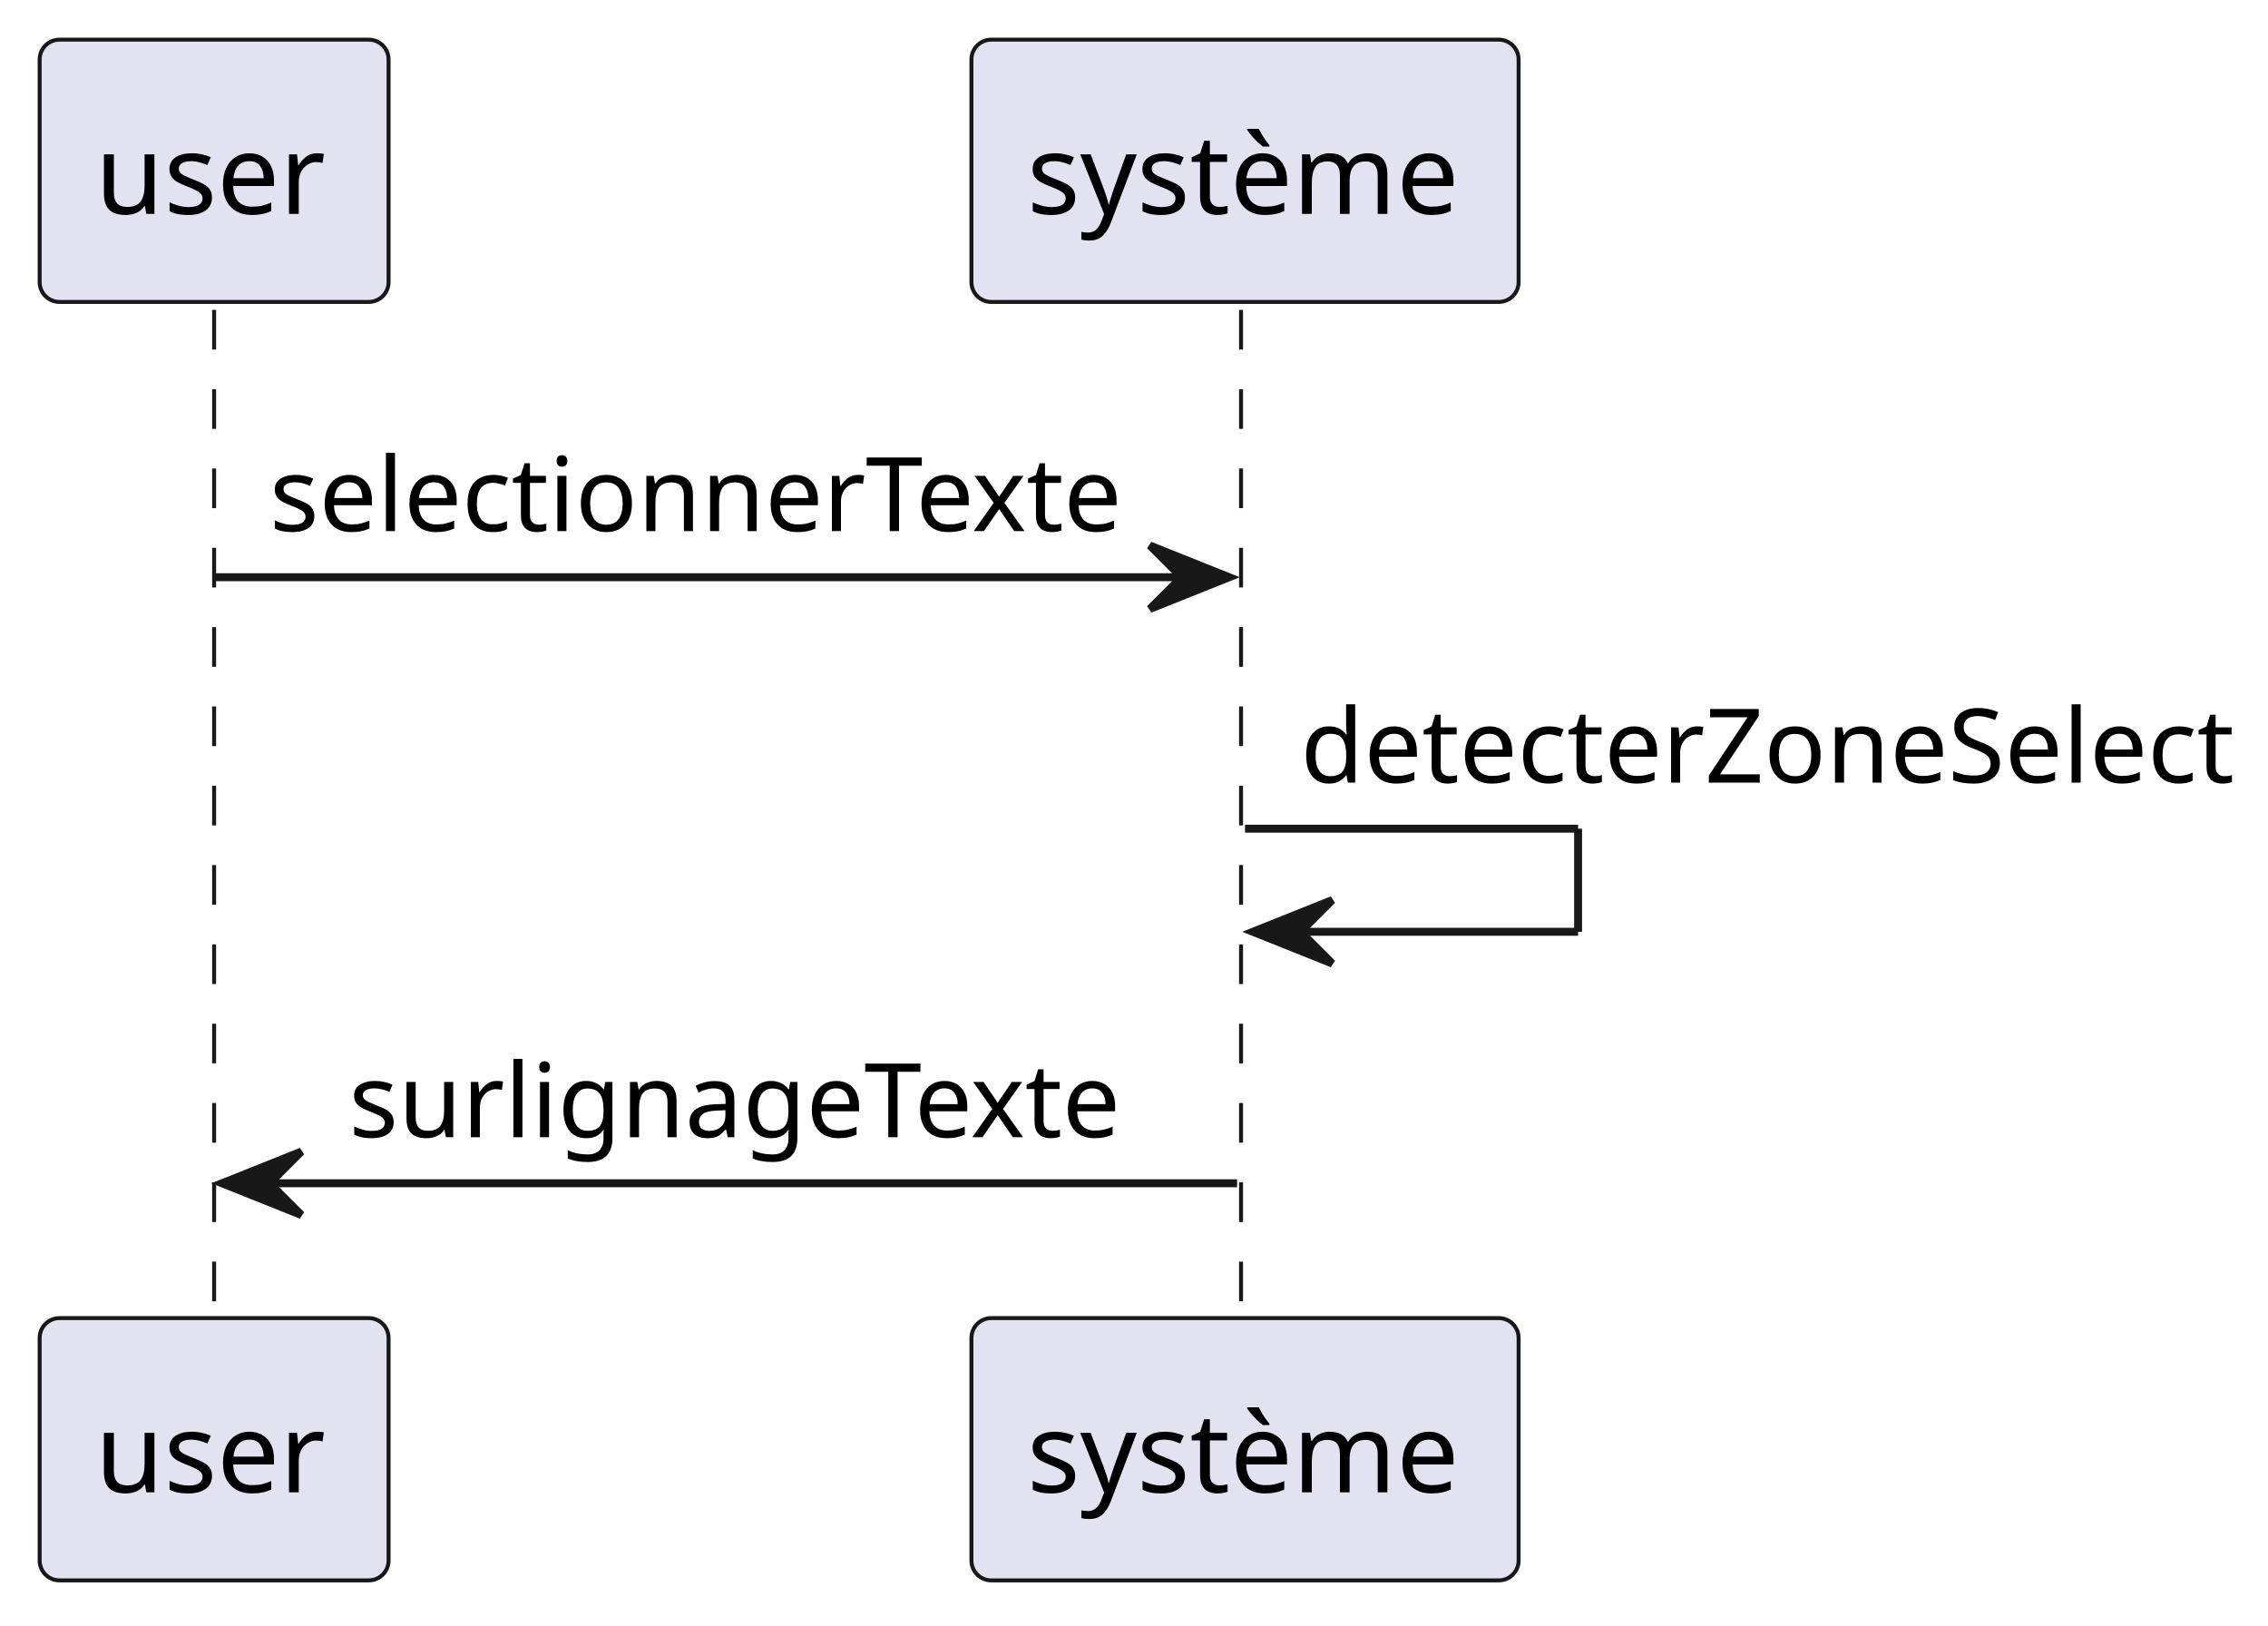
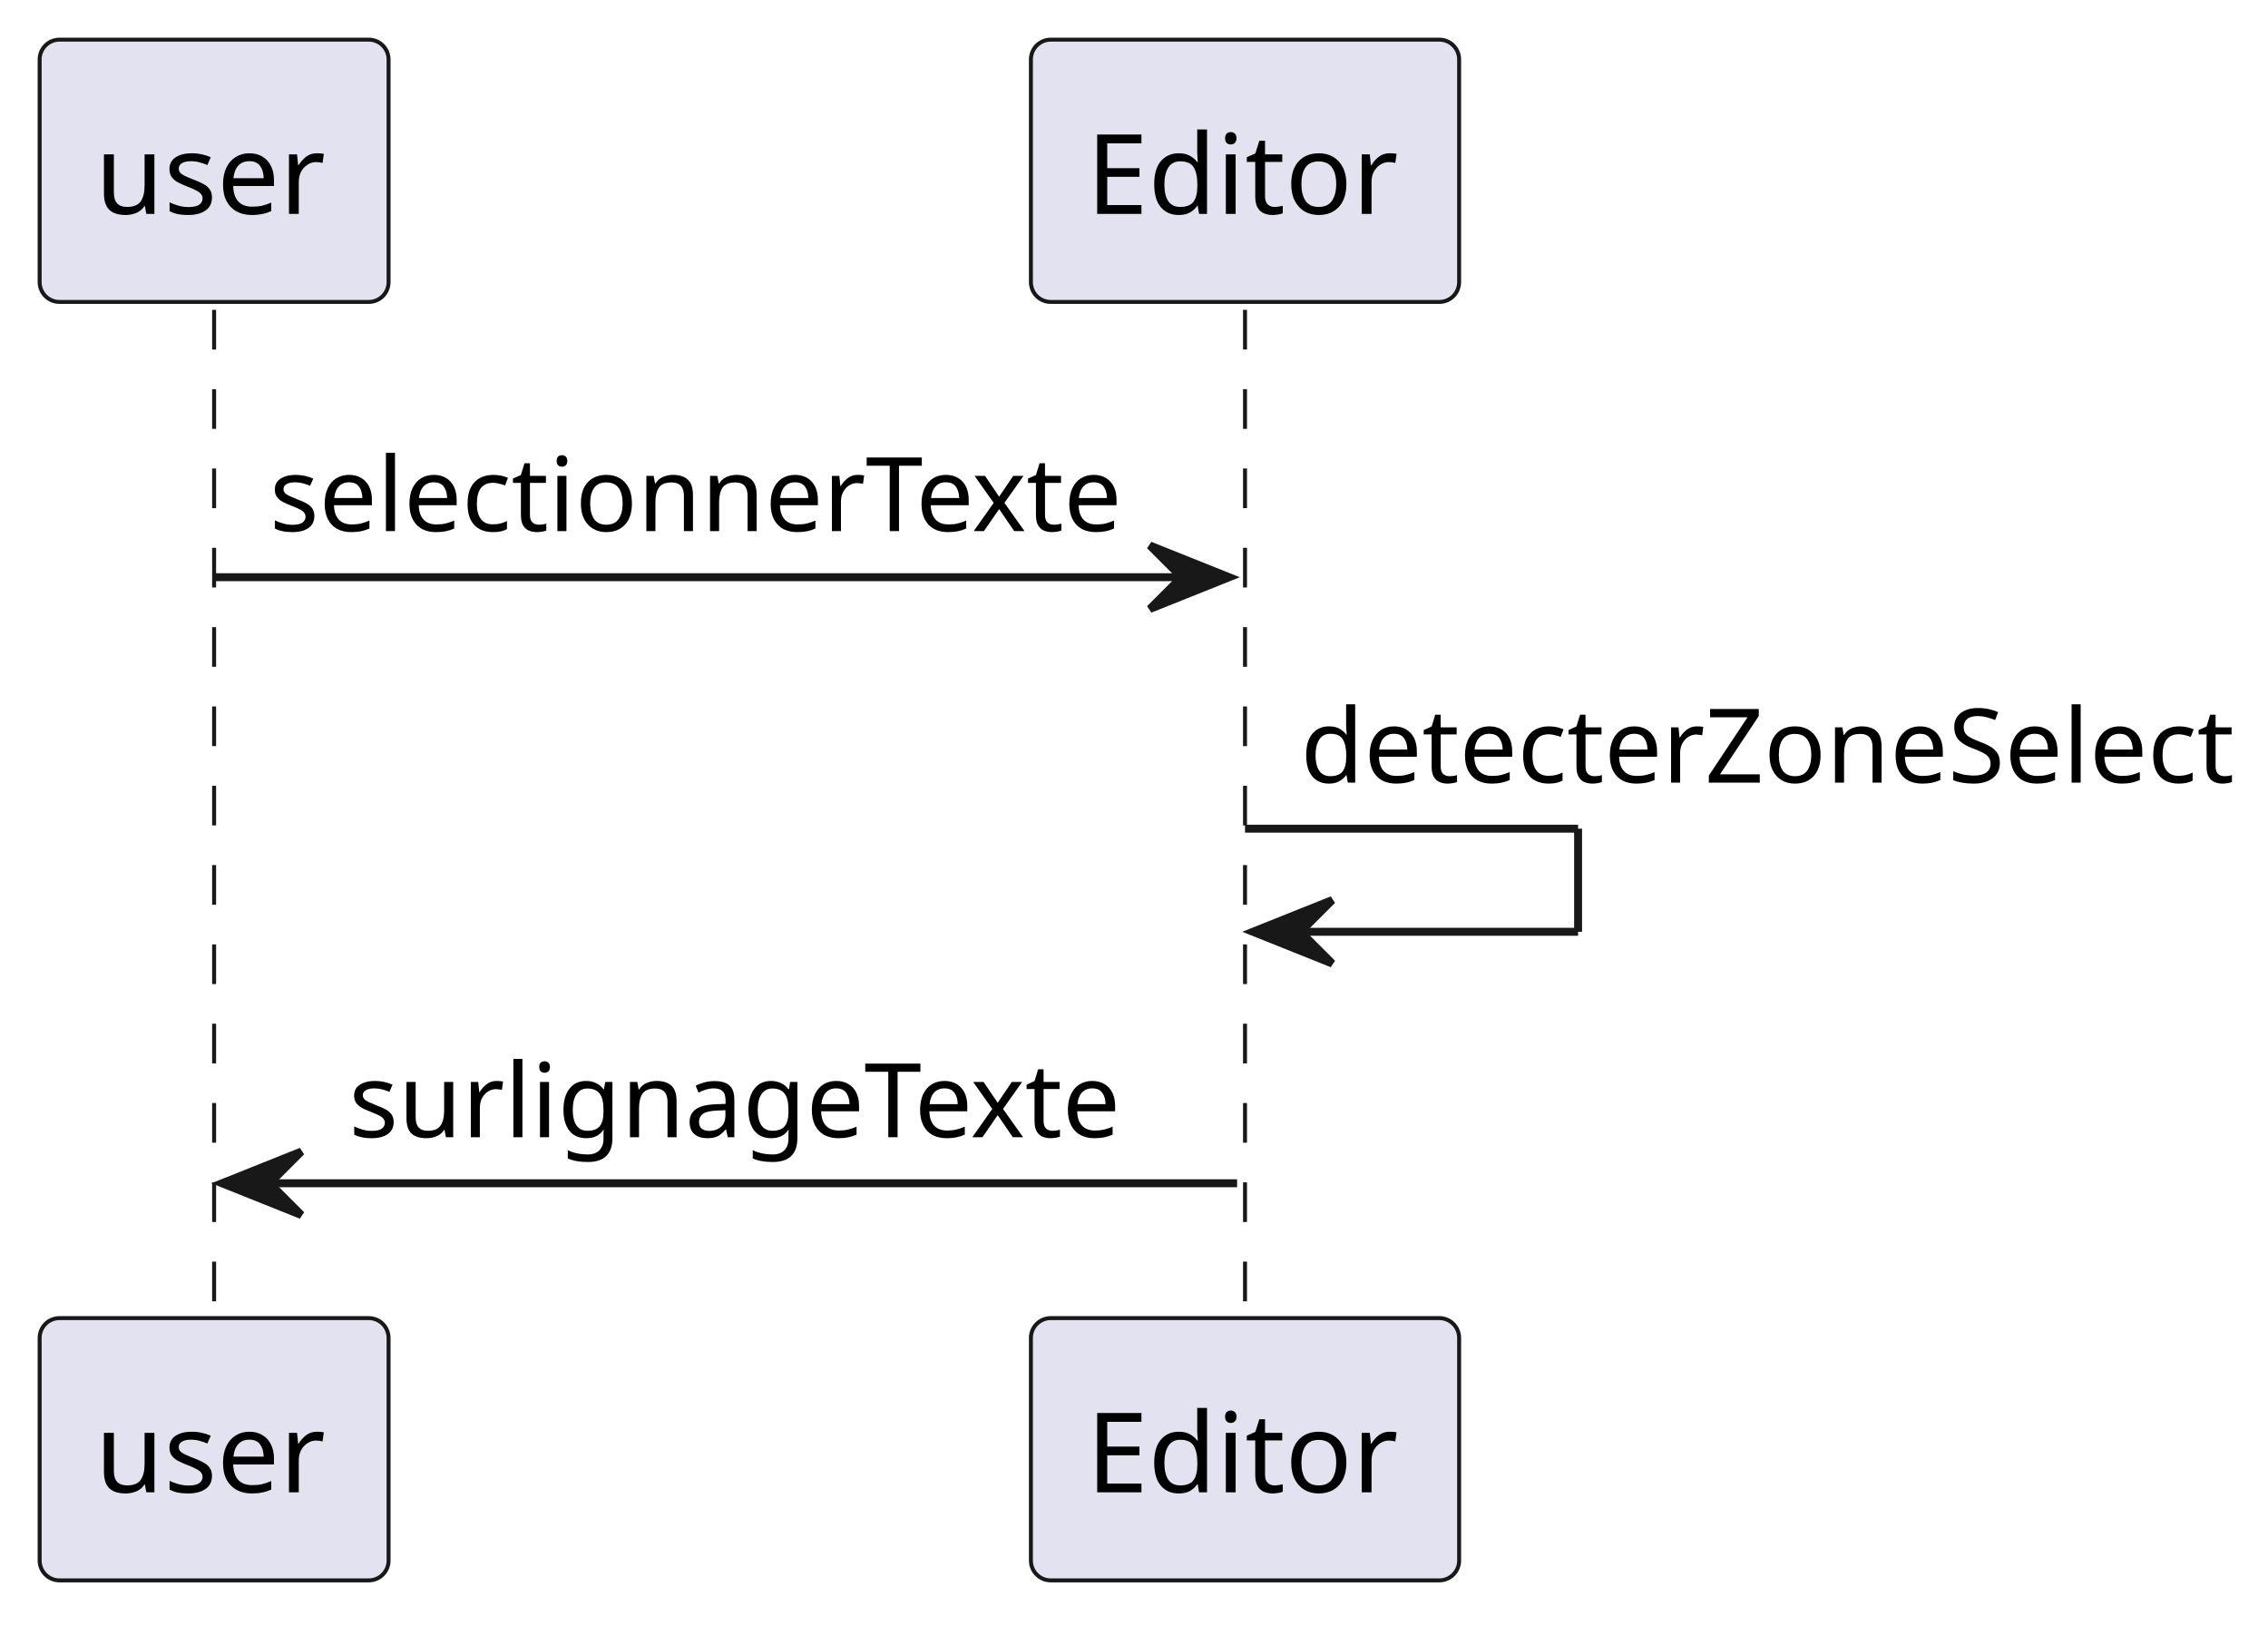
<svg xmlns="http://www.w3.org/2000/svg" contentStyleType="text/css" height="205px" preserveAspectRatio="none" style="width:286px;height:205px;background:#FFFFFF;" version="1.1" viewBox="0 0 286 205" width="286px" zoomAndPan="magnify">
  <defs />
  <g>
    <line style="stroke:#181818;stroke-width:0.5;stroke-dasharray:5.0,5.0;" x1="27" x2="27" y1="39.068" y2="167.186" />
-     <line style="stroke:#181818;stroke-width:0.5;stroke-dasharray:5.0,5.0;" x1="156.5" x2="156.5" y1="39.068" y2="167.186" />
+     <line style="stroke:#181818;stroke-width:0.5;stroke-dasharray:5.0,5.0;" x1="157" x2="157" y1="39.068" y2="167.186" />
    <rect fill="#E2E2F0" height="33.068" rx="2.5" ry="2.5" style="stroke:#181818;stroke-width:0.5;" width="44" x="5" y="5" />
    <text fill="#000000" font-family="sans-serif" font-size="14" lengthAdjust="spacing" textLength="30" x="12" y="26.966">user</text>
    <rect fill="#E2E2F0" height="33.068" rx="2.5" ry="2.5" style="stroke:#181818;stroke-width:0.5;" width="44" x="5" y="166.186" />
    <text fill="#000000" font-family="sans-serif" font-size="14" lengthAdjust="spacing" textLength="30" x="12" y="188.152">user</text>
-     <rect fill="#E2E2F0" height="33.068" rx="2.5" ry="2.5" style="stroke:#181818;stroke-width:0.5;" width="69" x="122.5" y="5" />
-     <text fill="#000000" font-family="sans-serif" font-size="14" lengthAdjust="spacing" textLength="55" x="129.5" y="26.966">système</text>
-     <rect fill="#E2E2F0" height="33.068" rx="2.5" ry="2.5" style="stroke:#181818;stroke-width:0.5;" width="69" x="122.5" y="166.186" />
-     <text fill="#000000" font-family="sans-serif" font-size="14" lengthAdjust="spacing" textLength="55" x="129.5" y="188.152">système</text>
+     <rect fill="#E2E2F0" height="33.068" rx="2.5" ry="2.5" style="stroke:#181818;stroke-width:0.5;" width="54" x="130" y="5" />
+     <text fill="#000000" font-family="sans-serif" font-size="14" lengthAdjust="spacing" textLength="40" x="137" y="26.966">Editor</text>
+     <rect fill="#E2E2F0" height="33.068" rx="2.5" ry="2.5" style="stroke:#181818;stroke-width:0.5;" width="54" x="130" y="166.186" />
+     <text fill="#000000" font-family="sans-serif" font-size="14" lengthAdjust="spacing" textLength="40" x="137" y="188.152">Editor</text>
    <polygon fill="#181818" points="145,68.774,155,72.774,145,76.774,149,72.774" style="stroke:#181818;stroke-width:1.0;" />
    <line style="stroke:#181818;stroke-width:1.0;" x1="27" x2="151" y1="72.774" y2="72.774" />
    <text fill="#000000" font-family="sans-serif" font-size="13" lengthAdjust="spacing" textLength="106" x="34" y="66.965">selectionnerTexte</text>
    <line style="stroke:#181818;stroke-width:1.0;" x1="157" x2="199" y1="104.48" y2="104.48" />
    <line style="stroke:#181818;stroke-width:1.0;" x1="199" x2="199" y1="104.48" y2="117.48" />
    <line style="stroke:#181818;stroke-width:1.0;" x1="158" x2="199" y1="117.48" y2="117.48" />
    <polygon fill="#181818" points="168,113.48,158,117.48,168,121.48,164,117.48" style="stroke:#181818;stroke-width:1.0;" />
    <text fill="#000000" font-family="sans-serif" font-size="13" lengthAdjust="spacing" textLength="115" x="164" y="98.671">detecterZoneSelect</text>
    <polygon fill="#181818" points="38,145.186,28,149.186,38,153.186,34,149.186" style="stroke:#181818;stroke-width:1.0;" />
    <line style="stroke:#181818;stroke-width:1.0;" x1="32" x2="156" y1="149.186" y2="149.186" />
    <text fill="#000000" font-family="sans-serif" font-size="13" lengthAdjust="spacing" textLength="96" x="44" y="143.377">surlignageTexte</text>
  </g>
</svg>
